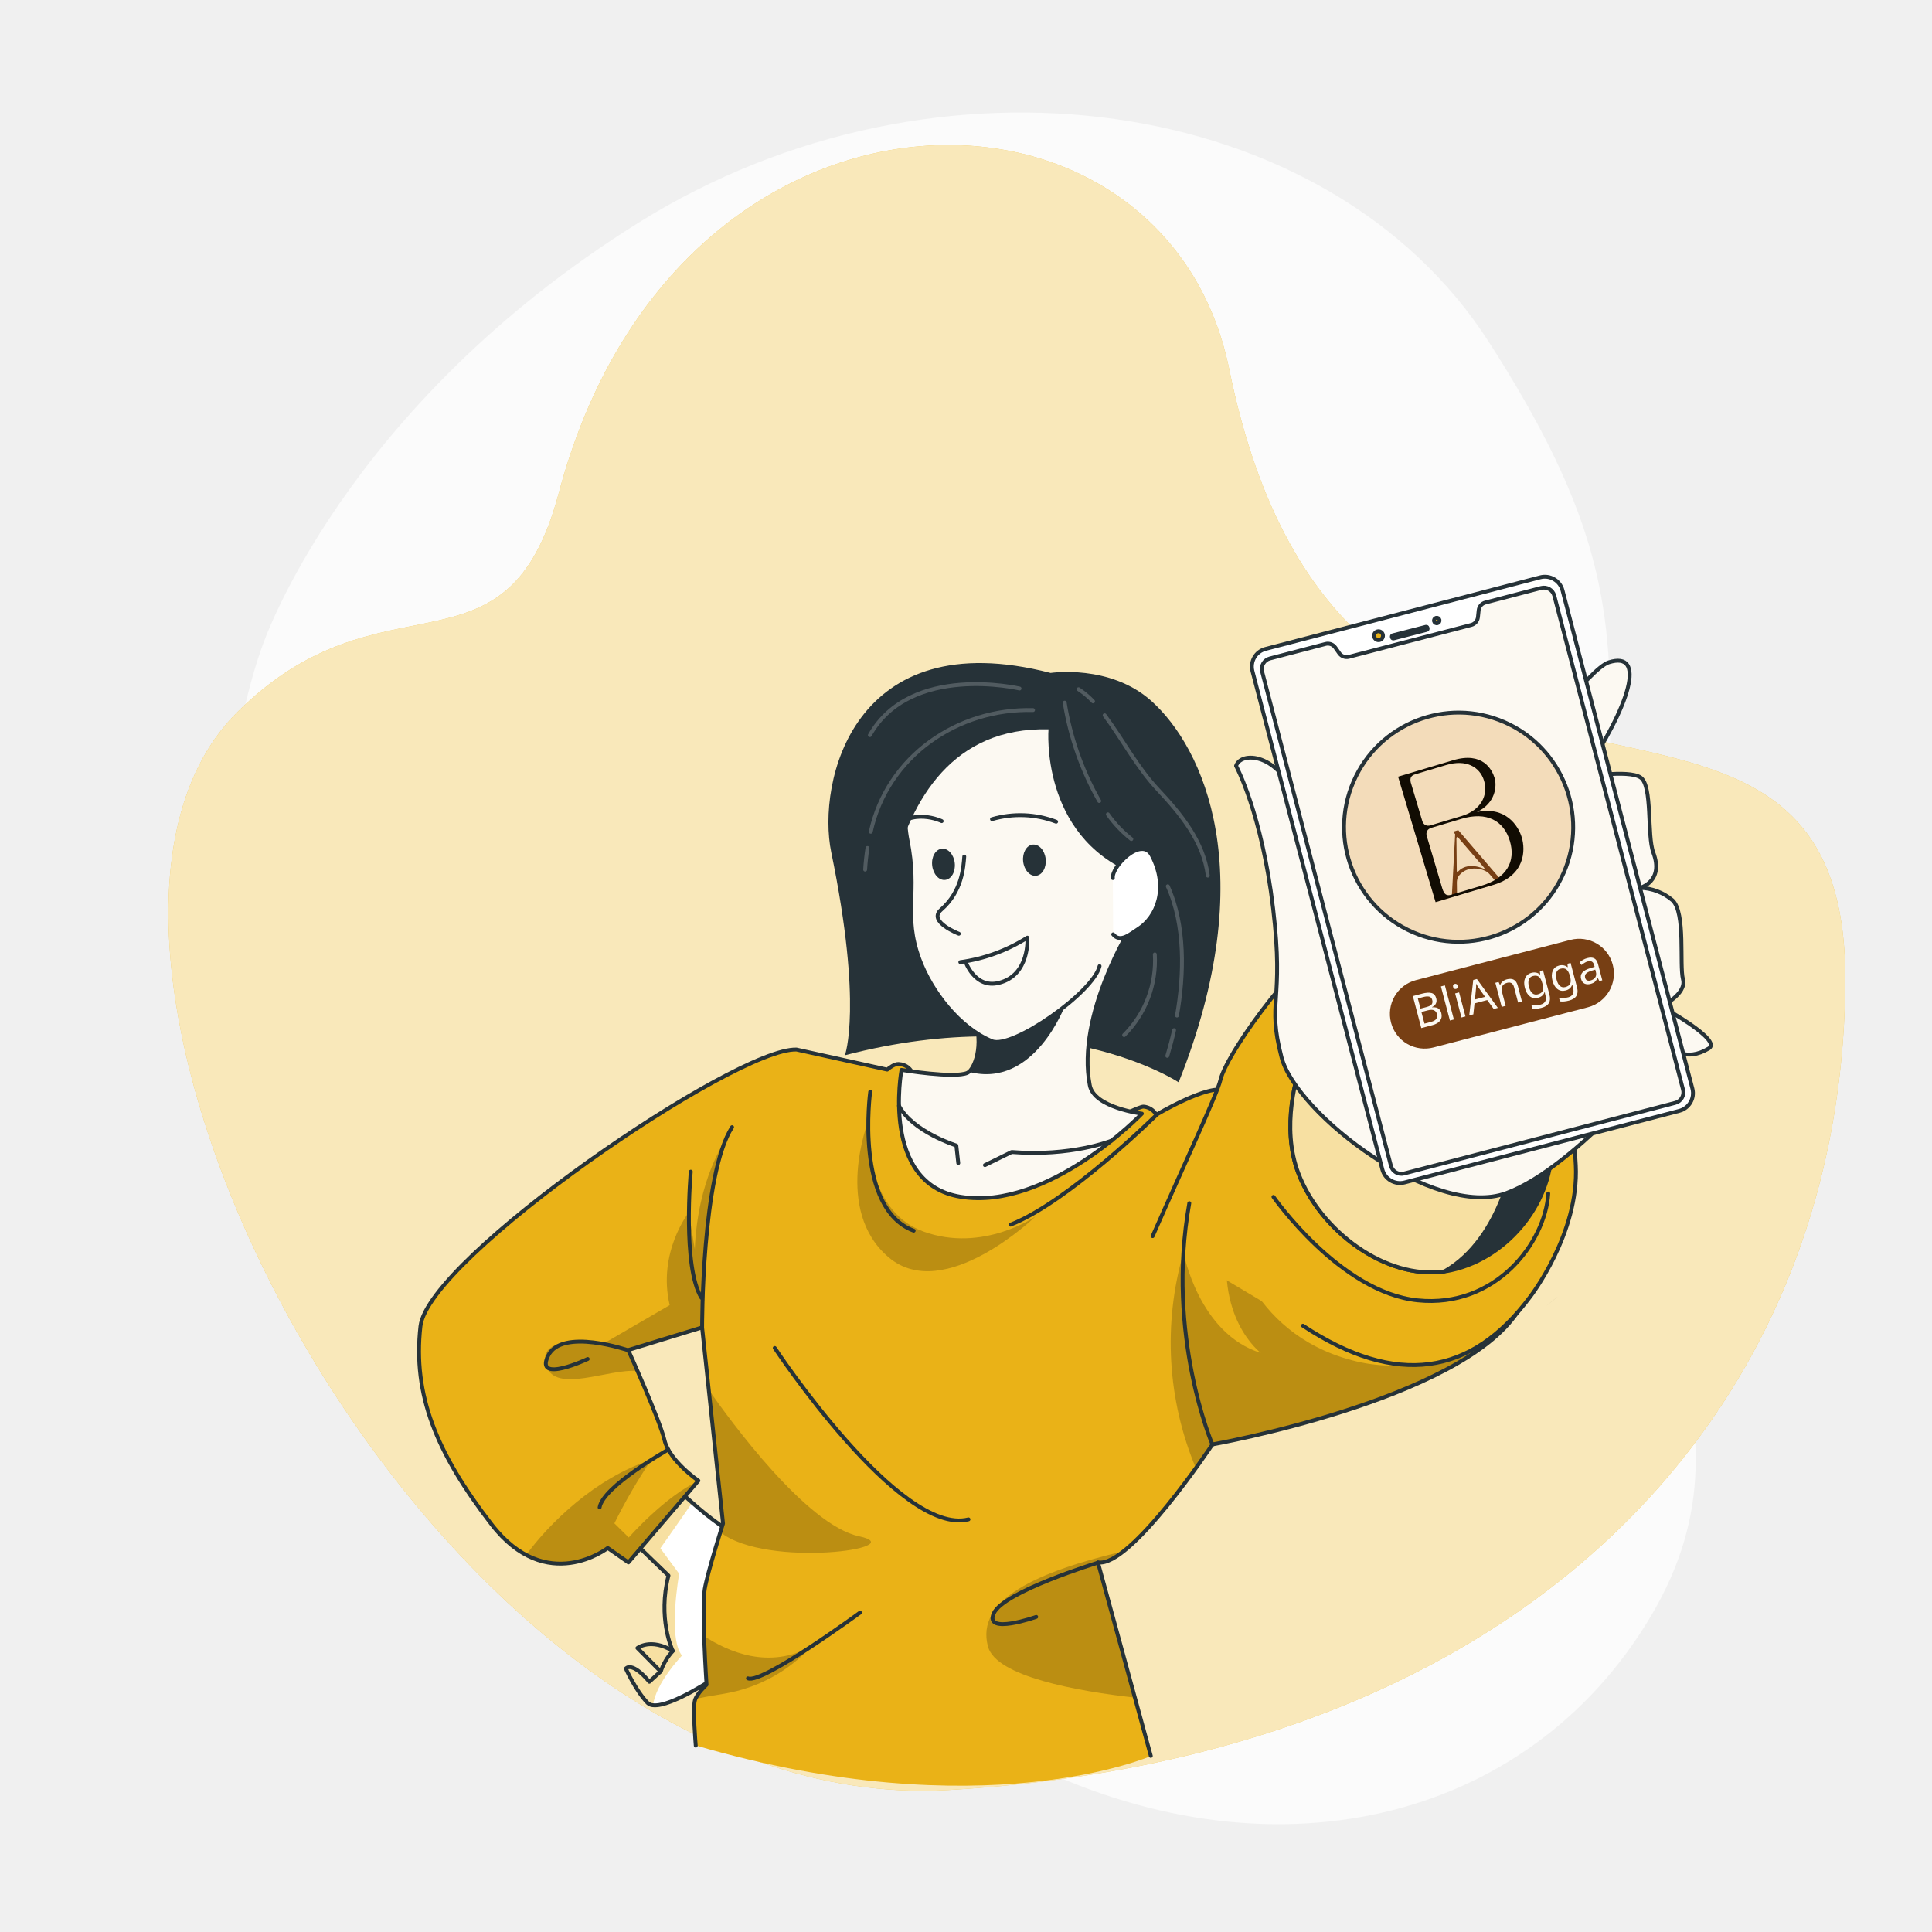
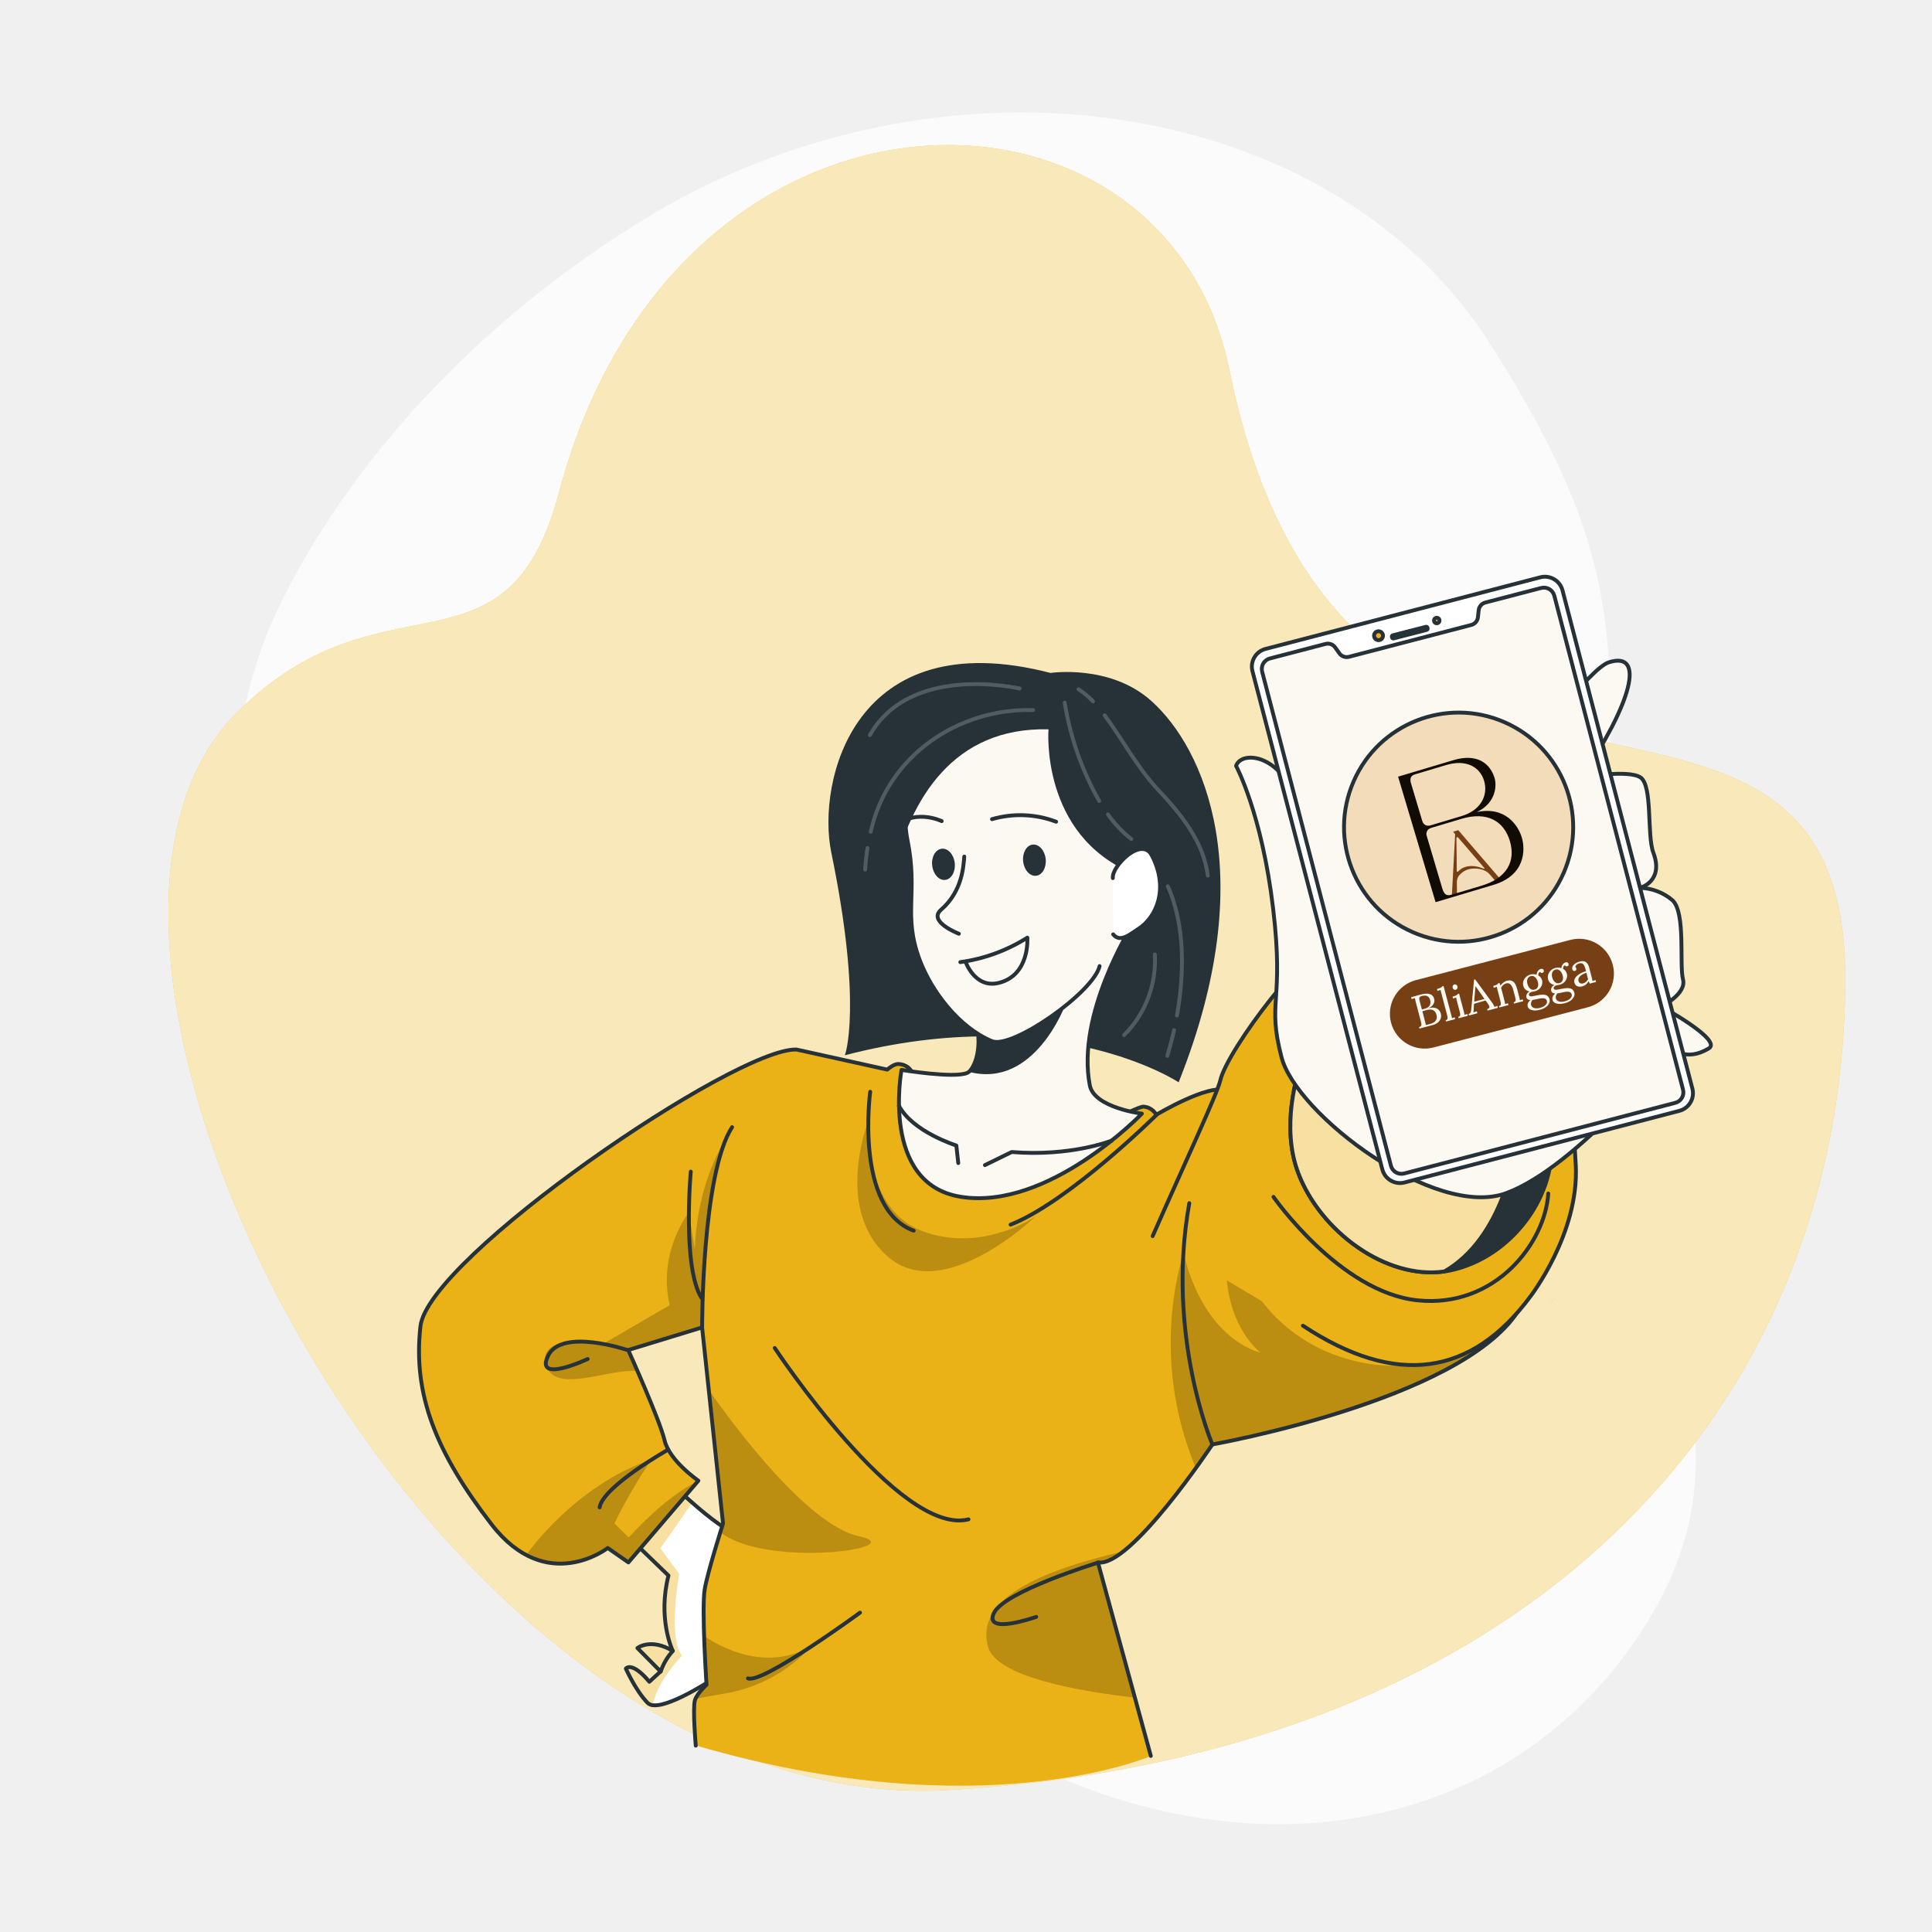
<svg xmlns="http://www.w3.org/2000/svg" viewBox="0 0 500 500" version="1.1" id="svg75" xml:space="preserve">
  <defs id="defs2">
    <clipPath id="freepik--clip-path--inject-45">
      <path d="M185.69,433.76s-11.89,8.09-16.68,7.55a2.23,2.23,0,0,1-1.41-.6c-3.12-3.22-5.63-8.88-5.63-8.88s1.49-2.06,6.08,3.41l2.91-2.67-6-6.06s3.39-2.69,9.15.74c-.2-.42-3.91-8.5-1.11-19.5l-14-13.51,12.42-10.82,1-.84s.78.77,2,2,2.91,2.71,4.74,4.32c4.38,3.85,9.68,8,12,8C195.34,396.76,185.69,433.76,185.69,433.76Z" style="fill:#fff;stroke:#263238;stroke-linecap:round;stroke-linejoin:round" id="path1" />
    </clipPath>
    <clipPath id="freepik--clip-path-2--inject-45">
      <path d="M392.1,298s-3,22.32-18.29,31.05c-15.12,2.16-32.08-10.38-37.8-25.43-4.52-11.89-.57-25.38,1.59-31.15a0,0,0,0,1,0,0C355.47,262.26,392.1,298,392.1,298Z" style="fill:#fff;stroke:#263238;stroke-linecap:round;stroke-linejoin:round" id="path2" />
    </clipPath>
    <g id="g1" />
  </defs>
  <g id="freepik--background-simple--inject-45">
    <path d="M67.93,167.09s-27.88,72,11.3,144.5S199.11,422.39,263.7,455.14s131.66,16.8,163.53-36.84-11.84-91.93-11.9-168.42,11.45-96.74-30-161.36-143.06-78.93-219.9-31S67.93,167.09,67.93,167.09Z" style="fill:#fff;opacity:0.7" id="path3" />
    <path d="M61.26,184.46c37.82-37.81,69.85-6.09,83.35-56.86C175.09,12.91,301.51,14,318.13,95.61c29.95,147,160.4,53.65,159.43,158.93-1,112.41-83.7,200-232,208.71C112.69,471.1-1.41,247.11,61.26,184.46Z" style="fill:#EAB217" id="path4" />
    <path d="M61.26,184.46c37.82-37.81,69.85-6.09,83.35-56.86C175.09,12.91,301.51,14,318.13,95.61c29.95,147,160.4,53.65,159.43,158.93-1,112.41-83.7,200-232,208.71C112.69,471.1-1.41,247.11,61.26,184.46Z" style="fill:#fff;opacity:0.7" id="path5" />
  </g>
  <g id="freepik--Character--inject-45">
    <path d="M185.69,433.76s-11.89,8.09-16.68,7.55a2.23,2.23,0,0,1-1.41-.6c-3.12-3.22-5.63-8.88-5.63-8.88s1.49-2.06,6.08,3.41l2.91-2.67-6-6.06s3.39-2.69,9.15.74c-.2-.42-3.91-8.5-1.11-19.5l-14-13.51,12.42-10.82,1-.84s.78.77,2,2,2.91,2.71,4.74,4.32c4.38,3.85,9.68,8,12,8C195.34,396.76,185.69,433.76,185.69,433.76Z" style="fill:#fff" id="path6" />
    <g style="clip-path:url(#freepik--clip-path--inject-45)" clip-path="url(#freepik--clip-path--inject-45)" id="g7">
      <path d="M176.5,428.46s-6.78,7-7.49,12.85a2.23,2.23,0,0,1-1.41-.6c-3.12-3.22-5.63-8.88-5.63-8.88s1.49-2.06,6.08,3.41l2.91-2.67-6-6.06s3.39-2.69,9.15.74c-.2-.42-3.91-8.5-1.11-19.5l-14-13.51,12.42-10.82,3,1.13c1.23,1.16,2.91,2.71,4.74,4.32-2.63,3.85-8.26,11.82-8.26,11.82l4.87,6.6S172.77,423.93,176.5,428.46Z" style="fill:#EAB217;opacity:0.4" id="path7" />
    </g>
    <path d="M185.69,433.76s-11.89,8.09-16.68,7.55a2.23,2.23,0,0,1-1.41-.6c-3.12-3.22-5.63-8.88-5.63-8.88s1.49-2.06,6.08,3.41l2.91-2.67-6-6.06s3.39-2.69,9.15.74c-.2-.42-3.91-8.5-1.11-19.5l-14-13.51,12.42-10.82,1-.84s.78.77,2,2,2.91,2.71,4.74,4.32c4.38,3.85,9.68,8,12,8C195.34,396.76,185.69,433.76,185.69,433.76Z" style="fill:none;stroke:#263238;stroke-linecap:round;stroke-linejoin:round" id="path8" />
    <path d="M171,432.57a14.8,14.8,0,0,1,3.13-5.31" style="fill:none;stroke:#263238;stroke-linecap:round;stroke-linejoin:round" id="path9" />
    <path d="M392.79,339.58a33.89,33.89,0,0,1-6.73,7.26s0,0,0,0c-21.86,18.1-72.26,27-72.26,27s-1.69,2.53-4.29,6.13c-4.66,6.47-12.29,16.41-18.51,21.39h0c-2.63,2.11-5,3.33-6.81,3l9.46,34.93,4.23,15.16s-43.46,19-117.79-2.72c0,0-.85-9.7-.22-11.77,0-.1.06-.2.1-.31a13.74,13.74,0,0,1,2.92-3.66s-.42-6.24-.63-12.59a85,85,0,0,1,.15-12.15c.53-3.2,2.87-10.94,4.05-14.74l.69-2.21-3.7-34.64-1.06-10-.06-.52c0-.07,0-.15,0-.25l-.58-5.35-19.12,5.84s1,2.24,2.38,5.38c2.51,5.75,6.2,14.5,7,18a6.18,6.18,0,0,0,.24.84c1.77,5.05,8.51,9.64,8.51,9.64l-18.11,21.16-5.35-3.74a17,17,0,0,1-2.16,1.36c-3.52,1.91-10.9,4.72-19,.43a28.27,28.27,0,0,1-8.94-7.92C113,376.09,106.82,361,108.83,343.33s81.53-72.2,97.31-71.63l23.47,5.18c.51-.42,1.88-1.5,2.94-1.45,4.27.22,4.38,5.18,4.38,5.18l52.6,8.54s5.45-2.73,6.4-2.69a4.13,4.13,0,0,1,3.33,2.11s13.62-8.16,18-6.26C331.68,288.53,403.44,323.4,392.79,339.58Z" style="fill:#EAB217" id="path10" />
    <path d="M210.05,426a39.32,39.32,0,0,1-22.77,12.35c-2.77.44-5.2.88-7.33,1.32a13.74,13.74,0,0,1,2.92-3.66s-.42-6.24-.63-12.59C188.41,427.49,199.17,432.19,210.05,426Z" style="opacity:0.2" id="path11" />
    <path d="M186.44,396.56l.69-2.21-3.7-34.64c5.53,7.93,25.25,34.94,38.84,37.86C236.48,400.61,198.49,406,186.44,396.56Z" style="opacity:0.2" id="path12" />
    <path d="M293.63,439.34c-14.85-1.69-35.84-5.43-37.94-13.2C252.42,414,268.33,406.72,291,401.41c-2.63,2.11-5,3.33-6.81,3Z" style="opacity:0.2" id="path13" />
    <path d="M386.05,346.85c-21.86,18.1-72.26,27-72.26,27s-1.69,2.53-4.29,6.13a84.06,84.06,0,0,1-3.21-55.85s3.88,21,20,26c0,0-12.34-9.19-8-31.31,0,0,4.21,26,31.6,33.22C363.18,355.61,376.19,351.73,386.05,346.85Z" style="opacity:0.2" id="path14" />
    <path d="M182.31,349.21l-.6-5.6-19.12,5.84s1,2.24,2.38,5.38c-7.31-.75-21.18,6-23.6-1.36-2.92-8.92,15-5.85,15-5.85l16.94-9.85c-3.2-13.7,4.95-24,4.95-24l1.55,9.56c.74-18.17,7.85-28.11,7.85-28.11C181.78,309.59,181.94,345,182.31,349.21Z" style="opacity:0.2" id="path15" />
    <path d="M180.75,383.27l-18.11,21.16-5.35-3.74a17,17,0,0,1-2.16,1.36c-3.52,1.91-10.9,4.72-19,.43,5.87-8.12,18-20.07,32.41-24.68A144.48,144.48,0,0,0,159,394.24l3.72,3.66S172,387.32,180.75,383.27Z" style="opacity:0.2" id="path16" />
    <path d="M224.72,290.07c0,1.87-1.18,23,14.22,28.63S268,314.81,268,314.81s-23.61,22.78-38,10.6S224.72,290.07,224.72,290.07Z" style="opacity:0.2" id="path17" />
    <path d="M180.06,451.77s-.83-9.7-.21-11.76c.52-1.74,3-4,3-4s-1.31-19.66-.47-24.73c.72-4.35,4.74-17,4.74-17l-5.42-50.74-19.12,5.85s8.14,18,9.4,23.34,8.76,10.47,8.76,10.47l-18.11,21.15-5.35-3.73s-15.8,12.36-30.07-6.12-20.4-33.53-18.4-51.25,81.55-72.19,97.33-71.63l23.47,5.19c.5-.42,1.88-1.5,2.93-1.45,4.27.22,4.38,5.18,4.38,5.18l52.6,8.54s5.46-2.73,6.41-2.69a4.13,4.13,0,0,1,3.32,2.11s13.62-8.15,18-6.26c14.4,6.22,86.15,41.09,75.51,57.27-15.11,23-79,34.31-79,34.31s-21.25,32-29.62,30.52l13.69,50.09" style="fill:none;stroke:#263238;stroke-linecap:round;stroke-linejoin:round" id="path18" />
    <path d="M337.2,343.09c24.14,15.94,43.6,13,58.83-7.52,0,0,12.68-16.35,11.78-34s-5.11-75.15-60.06-60.45c-9.05,2.42-30.16,30.69-31.93,38.46-.82,3.55-9.29,21.62-17.52,40.33" style="fill:#EAB217;stroke:#263238;stroke-linecap:round;stroke-linejoin:round" id="path19" />
    <path d="M271.89,174.16s15.38-2.33,26.06,7.23c13.51,12.09,28.68,44.69,7.08,98.71,0,0-31.91-21.18-86.37-7,0,0,4.69-12.67-3.54-52.56C211.4,202.49,220.76,160.91,271.89,174.16Z" style="fill:#263238" id="path20" />
    <path d="M248.58,309.72c22.76,3.69,46.94-21.51,46.94-21.51s-12.37-1.52-13.48-7.33c-3.55-18.33,10.73-41,10.73-41s-55.26,1.53-45.6,14a31.27,31.27,0,0,1,4.37,7.49c3.35,8.23,1,14.44-.75,16a2.41,2.41,0,0,1-.41.27c-3.34,1.52-17.07-.75-17.07-.75S227.81,306.35,248.58,309.72Z" style="fill:#fcf9f2;stroke:#263238;stroke-linecap:round;stroke-linejoin:round;fill-opacity:1" id="path21" />
    <path d="M287.69,295.19s-10.5,4.2-25.87,2.95l-6.92,3.39" style="fill:none;stroke:#263238;stroke-linecap:round;stroke-linejoin:round" id="path22" />
    <path d="M248,301l-.5-4.54s-11.34-3.55-14.85-10.29" style="fill:none;stroke:#263238;stroke-linecap:round;stroke-linejoin:round" id="path23" />
    <path d="M250.79,277.4c16.92,4.42,24.87-17.28,24.87-17.28s-13.54-4-24.12,1.32C254.89,269.67,252.57,275.88,250.79,277.4Z" style="fill:#263238" id="path24" />
    <path d="M293.75,228.49c4.11-23.11-.46-50.84-35.64-48.54-25.13,1.64-24.92,29.19-23.26,37.42,2.8,13.83-1.21,19.27,3.1,30.89,3.1,8.35,10.29,17.69,18.76,21.19,5.21,2.15,26.3-12.65,27.86-19.42" style="fill:#fcf9f2;stroke:#263238;stroke-linecap:round;stroke-linejoin:round;fill-opacity:1" id="path25" />
    <path d="M249.55,221.68c-.21,2.6-.52,9-6,13.76-3.56,3.07,4.6,6.21,4.6,6.21" style="fill:none;stroke:#263238;stroke-linecap:round;stroke-linejoin:round" id="path26" />
    <path d="M243.71,212.51s-7.76-3.78-13,2.46" style="fill:none;stroke:#263238;stroke-linecap:round;stroke-linejoin:round" id="path27" />
    <path d="M256.73,212a26.23,26.23,0,0,1,16.59.66" style="fill:none;stroke:#263238;stroke-linecap:round;stroke-linejoin:round" id="path28" />
    <path d="M264.79,222.93c.24,2.23,1.74,3.9,3.35,3.72s2.72-2.12,2.48-4.35-1.74-3.89-3.35-3.72S264.55,220.7,264.79,222.93Z" style="fill:#263238" id="path29" />
    <path d="M248.53,249a43.65,43.65,0,0,0,17.35-6.34s.73,9.7-7.39,11.71c-6.23,1.55-8.64-5.56-8.64-5.56" style="fill:none;stroke:#263238;stroke-linecap:round;stroke-linejoin:round" id="path30" />
    <path d="M271.35,188.75s-2.22,27.39,21.95,37.34l11.33-26.33-17.14-19-25.81-7.46c-38.57,2.41-55.17,26.37-33.76,90.22C227.92,263.55,221.93,187.51,271.35,188.75Z" style="fill:#263238" id="path31" />
    <path d="M288,227.25c-.34-3.08,7.45-10.92,10.08-5.89,4.49,8.58,1.22,16-3.42,19-2.08,1.31-4.72,3.77-6.57,1.45" style="fill:#fff;stroke:#263238;stroke-linecap:round;stroke-linejoin:round" id="path32" />
    <path d="M241.25,224c.25,2.23,1.75,3.9,3.36,3.72s2.72-2.12,2.48-4.35-1.75-3.9-3.36-3.72S241,221.72,241.25,224Z" style="fill:#263238" id="path33" />
    <g style="opacity:0.2" id="g43">
      <path d="M224.5,219.46c-.29,1.85-.49,3.73-.6,5.6" style="fill:none;stroke:#fff;stroke-linecap:round;stroke-linejoin:round" id="path34" />
      <path d="M267.35,183.77c-19.54-.51-37.7,11.94-42,31.49" style="fill:none;stroke:#fff;stroke-linecap:round;stroke-linejoin:round" id="path35" />
      <path d="M263.86,178.19s-28.18-6.63-38.74,12.06" style="fill:none;stroke:#fff;stroke-linecap:round;stroke-linejoin:round" id="path36" />
      <path d="M286.72,210.75a30.21,30.21,0,0,0,6.07,6.4" style="fill:none;stroke:#fff;stroke-linecap:round;stroke-linejoin:round" id="path37" />
      <path d="M275.54,181.84a76.12,76.12,0,0,0,8.94,25.46" style="fill:none;stroke:#fff;stroke-linecap:round;stroke-linejoin:round" id="path38" />
      <path d="M303.85,266.6c-.5,2.24-1.09,4.46-1.75,6.66" style="fill:none;stroke:#fff;stroke-linecap:round;stroke-linejoin:round" id="path39" />
      <path d="M302.22,229.36c4.57,10.15,4.26,22.78,2.38,33.46" style="fill:none;stroke:#fff;stroke-linecap:round;stroke-linejoin:round" id="path40" />
      <path d="M298.87,247a27.29,27.29,0,0,1-7.95,20.88" style="fill:none;stroke:#fff;stroke-linecap:round;stroke-linejoin:round" id="path41" />
      <path d="M285.88,185.11c4.79,6.48,8.35,13.43,13.9,19.35,5.85,6.23,11.7,13.37,12.8,22.15" style="fill:none;stroke:#fff;stroke-linecap:round;stroke-linejoin:round" id="path42" />
      <path d="M279.12,178.37a21,21,0,0,1,3.76,3.15" style="fill:none;stroke:#fff;stroke-linecap:round;stroke-linejoin:round" id="path43" />
    </g>
    <path d="M375.51,328.75c-.56.12-1.12.22-1.7.3-15.12,2.16-32.08-10.38-37.8-25.43-4.52-11.89-.57-25.38,1.59-31.15.68-1.81,1.17-2.86,1.17-2.86,9.12-13,62.14,12.45,62.76,26.49S391,325.35,375.51,328.75Z" style="fill:#263238;stroke:#263238;stroke-linecap:round;stroke-linejoin:round" id="path44" />
    <path d="M392.1,298s-3,22.32-18.29,31.05c-15.12,2.16-32.08-10.38-37.8-25.43-4.52-11.89-.57-25.38,1.59-31.15a0,0,0,0,1,0,0C355.47,262.26,392.1,298,392.1,298Z" style="fill:#fff" id="path45" />
    <g style="clip-path:url(#freepik--clip-path-2--inject-45)" clip-path="url(#freepik--clip-path-2--inject-45)" id="g46">
      <path d="M392.1,298s-3,22.32-18.29,31.05c-15.12,2.16-32.08-10.38-37.8-25.43-4.52-11.89-.57-25.38,1.59-31.15a0,0,0,0,1,0,0C355.47,262.26,392.1,298,392.1,298Z" style="fill:#EAB217;opacity:0.4" id="path46" />
    </g>
    <path d="M392.1,298s-3,22.32-18.29,31.05c-15.12,2.16-32.08-10.38-37.8-25.43-4.52-11.89-.57-25.38,1.59-31.15a0,0,0,0,1,0,0C355.47,262.26,392.1,298,392.1,298Z" style="fill:none;stroke:#263238;stroke-linecap:round;stroke-linejoin:round" id="path47" />
    <path d="M329.57,309.75s17.22,24.72,37.33,26.78,33-14.88,33.79-27.65" style="fill:none;stroke:#263238;stroke-linecap:round;stroke-linejoin:round" id="path48" />
    <path d="M319.89,198.2c1.51-4.23,12.37-2.81,15.82,10.39s17,45.29,17,45.29,54-79.41,63.64-82.47,5.85,10.7-7.08,29.79c0,0,12.11-2.13,15.29,0s1.63,15,3.32,19.46c2.84,7.53-3.47,9.12-3.47,9.12a13.47,13.47,0,0,1,8.43,3.21c3.47,3.25,1.73,16.68,2.72,20.48s-5.63,7-5.63,7,15.91,8.67,12.32,10.85c-6.06,3.66-9.51-.09-9.51-.09s-24.45,30.7-42.89,37.54-54.33-20.34-58.19-35.14.75-13.89-2.18-38.52S319.89,198.2,319.89,198.2Z" style="fill:#fcf9f2;stroke:#263238;stroke-linecap:round;stroke-linejoin:round;fill-opacity:1" id="path49" />
    <rect x="339.6" y="156.39" width="82.92" height="142.69" rx="4.72" transform="translate(-45.12 103.46) rotate(-14.61)" style="fill:#fff;stroke:#263238;stroke-linecap:round;stroke-linejoin:round" id="rect49" />
    <path d="M357.88,164.23a1.15,1.15,0,1,1-2.23.58,1.14,1.14,0,0,1,.82-1.41A1.16,1.16,0,0,1,357.88,164.23Z" style="fill:#EAB217;stroke:#263238;stroke-linecap:round;stroke-linejoin:round" id="path50" />
    <path d="M372.53,160.41a.72.72,0,0,1-.52.88.72.72,0,1,1,.52-.88Z" style="fill:#EAB217;stroke:#263238;stroke-linecap:round;stroke-linejoin:round" id="path51" />
    <rect x="359.6" y="162.13" width="9.49" height="0.82" rx="0.32" transform="matrix(0.97, -0.25, 0.25, 0.97, -29.21, 97.14)" style="fill:#EAB217;stroke:#263238;stroke-linecap:round;stroke-linejoin:round" id="rect51" />
    <path d="M402.24,154.12,435.57,282a2.8,2.8,0,0,1-2,3.41L363.38,303.7a2.8,2.8,0,0,1-3.41-2L326.64,173.82a2.8,2.8,0,0,1,2-3.41l14.41-3.76a2.34,2.34,0,0,1,2.51.92l1.05,1.49a2.34,2.34,0,0,0,2.51.92l31.63-8.24a2.35,2.35,0,0,0,1.74-2l.19-1.81a2.33,2.33,0,0,1,1.74-2l14.41-3.76A2.8,2.8,0,0,1,402.24,154.12Z" style="fill:#fcf9f2;stroke:#263238;stroke-linecap:round;stroke-linejoin:round;fill-opacity:1" id="path52" />
    <circle cx="377.51" cy="214.1" r="29.65" transform="translate(30.75 475.08) rotate(-66.53)" style="fill:#f3dcba;stroke:#263238;stroke-linecap:round;stroke-linejoin:round;fill-opacity:1" id="circle52" />
    <path d="M411,260.66l-40,10.42A9,9,0,0,1,360,264.66h0a9,9,0,0,1,6.43-11l40-10.42a9,9,0,0,1,10.95,6.42h0A9,9,0,0,1,411,260.66Z" style="fill:#773f14;fill-opacity:1" id="path54" />
    <path d="M313.79,373.89s-12.14-28.25-6-62.51" style="fill:none;stroke:#263238;stroke-linecap:round;stroke-linejoin:round" id="path65" />
    <path d="M284.17,404.41s-24.54,7.5-27,13.15,11,.89,11,.89" style="fill:none;stroke:#263238;stroke-linecap:round;stroke-linejoin:round" id="path66" />
    <path d="M299.26,288.57s-22.6,22.4-37.72,28.37" style="fill:none;stroke:#263238;stroke-linecap:round;stroke-linejoin:round" id="path67" />
    <path d="M225.21,282.55s-4.12,30.24,11.25,35.95" style="fill:none;stroke:#263238;stroke-linecap:round;stroke-linejoin:round" id="path68" />
    <path d="M181.71,343.61s-.12-39.64,7.75-51.9" style="fill:none;stroke:#263238;stroke-linecap:round;stroke-linejoin:round" id="path69" />
    <path d="M178.77,303.22s-2.21,24.62,2.76,32.65" style="fill:none;stroke:#263238;stroke-linecap:round;stroke-linejoin:round" id="path70" />
    <path d="M162.59,349.46s-17.19-5.92-20.75,1.42,10.25.83,10.25.83" style="fill:none;stroke:#263238;stroke-linecap:round;stroke-linejoin:round" id="path71" />
    <path d="M172.93,375.16s-16.88,9.51-17.75,14.95" style="fill:none;stroke:#263238;stroke-linecap:round;stroke-linejoin:round" id="path72" />
    <path d="M200.5,348.86s32.31,48.83,50.14,44.35" style="fill:none;stroke:#263238;stroke-linecap:round;stroke-linejoin:round" id="path73" />
    <path d="M222.57,417.35s-25.33,18.57-29,17" style="fill:none;stroke:#263238;stroke-linecap:round;stroke-linejoin:round" id="path74" />
    <path d="M400,338.11c1.71-1.4,2.84-2.33,3.21-2.62C402.83,335.82,401.73,336.78,400,338.11Z" style="opacity:0.2" id="path75" />
-     <text xml:space="preserve" style="font-style:normal;font-variant:normal;font-weight:normal;font-stretch:normal;font-size:12px;font-family:Lora;-inkscape-font-specification:'Lora, Normal';font-variant-ligatures:normal;font-variant-caps:normal;font-variant-numeric:normal;font-variant-east-asian:normal;fill:#fcf9f2;fill-opacity:1" x="286.599" y="351.122" id="text75" transform="rotate(-14.78482)">
-       <tspan id="tspan75" x="286.599" y="351.122">BliAngga</tspan>
-     </text>
+     <path d="m 287.259,351.122 v -0.396 q 0.456,-0.012 0.624,-0.204 0.168,-0.204 0.18,-0.54 0.024,-0.348 0.024,-0.792 v -5.04 q 0,-0.324 0.012,-0.552 0.012,-0.24 0.024,-0.396 -0.216,0.012 -0.432,0.024 -0.216,0.012 -0.432,0.024 v -0.528 q 0.66,-0.012 1.32,-0.012 0.672,-0.012 1.392,-0.012 1.392,0 2.172,0.492 0.792,0.492 0.768,1.56 0,0.384 -0.228,0.768 -0.216,0.384 -0.66,0.684 -0.432,0.288 -1.092,0.408 v 0.024 q 1.32,0 1.992,0.612 0.672,0.6 0.672,1.524 0,0.732 -0.372,1.26 -0.372,0.528 -1.008,0.816 -0.636,0.276 -1.452,0.276 z m 1.836,-0.48 q 0.192,0.012 0.456,0.024 0.276,0 0.504,0 0.24,0 0.312,0 0.924,0 1.488,-0.456 0.576,-0.468 0.576,-1.368 0,-0.732 -0.288,-1.14 -0.288,-0.408 -0.756,-0.576 -0.468,-0.168 -1.02,-0.168 -0.36,0 -0.66,0.012 -0.288,0 -0.576,0.024 v 2.712 q 0,0.324 -0.012,0.552 0,0.228 -0.024,0.384 z m 0.036,-4.116 0.876,-0.024 q 0.684,-0.012 1.08,-0.276 0.396,-0.276 0.564,-0.684 0.18,-0.408 0.168,-0.852 -0.012,-0.648 -0.3,-0.984 -0.276,-0.336 -0.684,-0.456 -0.408,-0.12 -0.804,-0.12 -0.396,0 -0.588,0.108 -0.192,0.108 -0.252,0.36 -0.06,0.252 -0.06,0.696 z m 5.232,4.236 q 0.372,0 0.516,-0.18 0.144,-0.192 0.168,-0.516 0.024,-0.336 0.024,-0.768 v -5.676 q 0,-0.192 0,-0.36 0.012,-0.18 0.036,-0.42 -0.216,0.012 -0.432,0.024 -0.204,0.012 -0.42,0.024 v -0.504 q 0.528,0 0.816,-0.048 0.3,-0.048 0.444,-0.12 0.156,-0.072 0.24,-0.156 h 0.348 l 0.012,7.788 q 0,0.24 -0.012,0.432 -0.012,0.18 -0.048,0.384 0.192,-0.012 0.372,-0.012 0.192,-0.012 0.384,-0.024 v 0.492 h -2.448 z m 3.384,0 q 0.372,0 0.516,-0.18 0.144,-0.192 0.168,-0.516 0.024,-0.336 0.024,-0.768 v -2.736 q 0,-0.192 0.012,-0.36 0.012,-0.18 0.036,-0.42 -0.216,0.012 -0.432,0.024 -0.204,0.012 -0.42,0.024 v -0.504 q 0.528,0 0.816,-0.048 0.288,-0.048 0.432,-0.12 0.156,-0.072 0.24,-0.156 h 0.348 v 4.848 q 0,0.24 -0.012,0.432 0,0.18 -0.036,0.384 0.192,-0.012 0.372,-0.012 0.192,-0.012 0.384,-0.024 v 0.492 h -2.448 z m 1.152,-6.948 q -0.252,0 -0.444,-0.204 -0.192,-0.204 -0.192,-0.504 0,-0.3 0.192,-0.504 0.204,-0.216 0.456,-0.216 0.276,0 0.456,0.216 0.192,0.204 0.192,0.504 0,0.3 -0.204,0.504 -0.192,0.204 -0.456,0.204 z m 1.62,7.308 v -0.396 q 0.36,0 0.552,-0.192 0.192,-0.192 0.312,-0.528 0.132,-0.336 0.3,-0.78 l 2.472,-6.732 h 0.288 l 2.676,6.828 q 0.096,0.252 0.216,0.648 0.12,0.396 0.096,0.672 0.204,-0.012 0.408,-0.024 0.204,-0.012 0.408,-0.024 v 0.528 h -2.748 v -0.396 q 0.456,-0.012 0.6,-0.204 0.144,-0.192 0.108,-0.456 -0.036,-0.264 -0.12,-0.48 l -0.42,-1.128 -3.12,0.072 -0.42,1.284 q -0.084,0.288 -0.156,0.456 -0.06,0.168 -0.144,0.372 0.24,-0.012 0.468,-0.024 0.24,-0.012 0.468,-0.024 v 0.528 z m 2.208,-3.108 h 2.772 l -0.852,-2.292 q -0.132,-0.372 -0.276,-0.732 -0.132,-0.372 -0.264,-0.744 h -0.024 q -0.12,0.336 -0.252,0.672 -0.12,0.336 -0.252,0.684 z m 5.904,3.108 v -0.36 q 0.372,0 0.516,-0.18 0.144,-0.192 0.168,-0.516 0.024,-0.336 0.024,-0.768 l 0.012,-2.736 q 0,-0.192 0,-0.384 0.012,-0.192 0.048,-0.396 -0.216,0.012 -0.432,0.024 -0.204,0.012 -0.42,0.024 v -0.504 q 0.528,0 0.792,-0.048 0.276,-0.048 0.408,-0.12 0.132,-0.072 0.216,-0.156 h 0.348 q 0.012,0.084 0.012,0.192 0.012,0.108 0.024,0.24 0.012,0.132 0.012,0.3 0.264,-0.228 0.576,-0.408 0.324,-0.18 0.672,-0.288 0.36,-0.108 0.708,-0.108 1.044,0 1.524,0.66 0.48,0.648 0.48,2.028 v 2.232 q 0,0.24 -0.012,0.432 0,0.18 -0.036,0.384 0.192,-0.012 0.372,-0.012 0.192,-0.012 0.384,-0.024 v 0.492 h -2.448 v -0.36 q 0.372,0 0.516,-0.18 0.144,-0.192 0.168,-0.516 0.024,-0.336 0.024,-0.768 v -1.68 q -0.012,-1.032 -0.348,-1.56 -0.324,-0.528 -1.032,-0.516 -0.432,0.012 -0.852,0.228 -0.408,0.216 -0.684,0.552 0.012,0.096 0.012,0.216 0,0.12 0,0.252 l -0.012,3.06 q 0,0.24 -0.012,0.432 0,0.18 -0.036,0.384 0.192,-0.012 0.372,-0.012 0.192,-0.012 0.384,-0.024 v 0.492 z m 10.176,3.252 q -1.08,0 -1.74,-0.24 -0.66,-0.24 -0.96,-0.612 -0.3,-0.372 -0.3,-0.768 0,-0.372 0.168,-0.66 0.18,-0.276 0.432,-0.48 0.264,-0.204 0.504,-0.3 -0.384,-0.132 -0.612,-0.348 -0.216,-0.228 -0.216,-0.6 0,-0.42 0.336,-0.78 0.336,-0.372 0.864,-0.456 -0.552,-0.264 -0.888,-0.732 -0.324,-0.468 -0.324,-1.092 0,-0.72 0.372,-1.248 0.372,-0.54 0.948,-0.828 0.588,-0.3 1.212,-0.3 0.396,0 0.792,0.12 0.396,0.108 0.732,0.324 0.12,-0.336 0.336,-0.6 0.228,-0.264 0.516,-0.408 0.288,-0.156 0.6,-0.156 0.312,0 0.468,0.168 0.168,0.156 0.168,0.432 0,0.084 -0.048,0.204 -0.048,0.12 -0.168,0.204 -0.108,0.084 -0.3,0.084 -0.204,0 -0.336,-0.12 -0.132,-0.12 -0.168,-0.3 -0.3,0.048 -0.468,0.288 -0.168,0.228 -0.228,0.504 0.288,0.264 0.456,0.636 0.18,0.372 0.18,0.792 0,0.672 -0.36,1.2 -0.348,0.528 -0.924,0.828 -0.576,0.288 -1.248,0.288 -0.228,0 -0.396,-0.024 -0.168,-0.036 -0.408,-0.036 -0.444,0 -0.72,0.216 -0.276,0.216 -0.192,0.516 0.096,0.288 0.588,0.372 0.492,0.072 1.32,0.108 0.924,0.036 1.584,0.216 0.66,0.18 1.008,0.552 0.36,0.384 0.36,1.032 0,0.48 -0.264,0.852 -0.252,0.384 -0.684,0.636 -0.42,0.252 -0.948,0.384 -0.516,0.132 -1.044,0.132 z m -0.012,-0.468 q 1.032,0 1.608,-0.384 0.576,-0.384 0.576,-0.9 0,-0.444 -0.3,-0.684 -0.3,-0.228 -0.816,-0.324 -0.516,-0.084 -1.188,-0.096 -0.324,-0.012 -0.636,-0.036 -0.312,-0.012 -0.6,-0.06 -0.324,0.216 -0.504,0.528 -0.18,0.312 -0.18,0.66 0,0.588 0.552,0.936 0.564,0.36 1.488,0.36 z m -0.156,-4.92 q 0.444,0 0.732,-0.216 0.3,-0.216 0.444,-0.588 0.156,-0.372 0.156,-0.84 0,-0.528 -0.156,-0.984 -0.156,-0.456 -0.468,-0.732 -0.3,-0.276 -0.768,-0.276 -0.648,0 -1.008,0.492 -0.348,0.48 -0.348,1.2 0,0.576 0.168,1.02 0.168,0.432 0.48,0.684 0.324,0.24 0.768,0.24 z m 6.804,5.388 q -1.08,0 -1.74,-0.24 -0.66,-0.24 -0.96,-0.612 -0.3,-0.372 -0.3,-0.768 0,-0.372 0.168,-0.66 0.18,-0.276 0.432,-0.48 0.264,-0.204 0.504,-0.3 -0.384,-0.132 -0.612,-0.348 -0.216,-0.228 -0.216,-0.6 0,-0.42 0.336,-0.78 0.336,-0.372 0.864,-0.456 -0.552,-0.264 -0.888,-0.732 -0.324,-0.468 -0.324,-1.092 0,-0.72 0.372,-1.248 0.372,-0.54 0.948,-0.828 0.588,-0.3 1.212,-0.3 0.396,0 0.792,0.12 0.396,0.108 0.732,0.324 0.12,-0.336 0.336,-0.6 0.228,-0.264 0.516,-0.408 0.288,-0.156 0.6,-0.156 0.312,0 0.468,0.168 0.168,0.156 0.168,0.432 0,0.084 -0.048,0.204 -0.048,0.12 -0.168,0.204 -0.108,0.084 -0.3,0.084 -0.204,0 -0.336,-0.12 -0.132,-0.12 -0.168,-0.3 -0.3,0.048 -0.468,0.288 -0.168,0.228 -0.228,0.504 0.288,0.264 0.456,0.636 0.18,0.372 0.18,0.792 0,0.672 -0.36,1.2 -0.348,0.528 -0.924,0.828 -0.576,0.288 -1.248,0.288 -0.228,0 -0.396,-0.024 -0.168,-0.036 -0.408,-0.036 -0.444,0 -0.72,0.216 -0.276,0.216 -0.192,0.516 0.096,0.288 0.588,0.372 0.492,0.072 1.32,0.108 0.924,0.036 1.584,0.216 0.66,0.18 1.008,0.552 0.36,0.384 0.36,1.032 0,0.48 -0.264,0.852 -0.252,0.384 -0.684,0.636 -0.42,0.252 -0.948,0.384 -0.516,0.132 -1.044,0.132 z m -0.012,-0.468 q 1.032,0 1.608,-0.384 0.576,-0.384 0.576,-0.9 0,-0.444 -0.3,-0.684 -0.3,-0.228 -0.816,-0.324 -0.516,-0.084 -1.188,-0.096 -0.324,-0.012 -0.636,-0.036 -0.312,-0.012 -0.6,-0.06 -0.324,0.216 -0.504,0.528 -0.18,0.312 -0.18,0.66 0,0.588 0.552,0.936 0.564,0.36 1.488,0.36 z m -0.156,-4.92 q 0.444,0 0.732,-0.216 0.3,-0.216 0.444,-0.588 0.156,-0.372 0.156,-0.84 0,-0.528 -0.156,-0.984 -0.156,-0.456 -0.468,-0.732 -0.3,-0.276 -0.768,-0.276 -0.648,0 -1.008,0.492 -0.348,0.48 -0.348,1.2 0,0.576 0.168,1.02 0.168,0.432 0.48,0.684 0.324,0.24 0.768,0.24 z m 7.56,2.136 q -0.036,-0.204 -0.048,-0.36 -0.012,-0.156 -0.036,-0.324 -0.408,0.408 -0.888,0.648 -0.468,0.228 -0.996,0.228 -0.912,0 -1.356,-0.408 -0.444,-0.42 -0.444,-1.02 0,-0.552 0.336,-0.948 0.348,-0.408 0.888,-0.66 0.552,-0.264 1.188,-0.384 0.648,-0.132 1.248,-0.12 v -0.744 q 0,-0.42 -0.072,-0.792 -0.072,-0.372 -0.312,-0.612 -0.24,-0.24 -0.768,-0.252 -0.348,-0.012 -0.72,0.132 -0.36,0.144 -0.528,0.492 0.096,0.096 0.12,0.228 0.036,0.12 0.036,0.228 0,0.144 -0.12,0.336 -0.12,0.18 -0.42,0.168 -0.252,0 -0.384,-0.168 -0.132,-0.18 -0.132,-0.42 0,-0.408 0.3,-0.732 0.312,-0.324 0.852,-0.516 0.54,-0.192 1.224,-0.192 1.008,0 1.488,0.54 0.48,0.528 0.468,1.68 0,0.444 0,0.9 0,0.444 -0.012,0.9 0,0.444 0,0.9 0,0.192 -0.012,0.384 -0.012,0.192 -0.036,0.432 0.216,-0.012 0.42,-0.024 0.216,-0.012 0.432,-0.024 v 0.504 z m -0.108,-2.94 q -0.408,0.012 -0.864,0.108 -0.444,0.084 -0.828,0.264 -0.372,0.18 -0.612,0.48 -0.228,0.288 -0.216,0.708 0.024,0.444 0.288,0.672 0.276,0.216 0.648,0.216 0.492,0 0.852,-0.18 0.372,-0.192 0.732,-0.528 -0.012,-0.132 -0.012,-0.288 0,-0.156 0,-0.324 0,-0.06 0,-0.384 0.012,-0.324 0.012,-0.744 z" id="text75" style="font-size:12px;font-family:Lora;-inkscape-font-specification:'Lora, Normal';fill:#fcf9f2" transform="rotate(-14.78482)" aria-label="BliAngga" />
  </g>
  <g id="g8" transform="matrix(0.1973072,-0.05894868,0.05894868,0.1973072,331.0287,189.1021)">
    <g fill="#773f14" fill-opacity="1" id="g4">
      <g transform="translate(147.0042,261.2357)" id="g3">
        <g id="g2">
          <path d="m 8.316,0 4.078,-14.398 c 0.691,-2.461 2.539,-5.773 4.234,-7.004 4.465,-3.234 9.316,-4.773 14.242,-4.773 8.699,0 20.25,5.16 24.02,13.625 L 60.512,0 h 6.773 L 32.949,-76.988 h -6.773 l 1.617,3.621 L 1.539,0 Z m 8.391,-29.18 10.93,-38.031 c 0.387,-1.23 0.848,-1.848 1.387,-1.848 0.461,0 1,0.539 1.465,1.617 l 19.863,44.5 c 0.922,2.078 0.461,2.461 -1.312,1 -5.848,-4.773 -13.238,-8.238 -20.477,-8.238 -3.387,0 -6.699,0.77 -9.777,2.465 -0.77,0.383 -1.309,0.617 -1.695,0.617 -0.691,0 -0.77,-0.695 -0.383,-2.082 z m 0,0" id="path1-7" />
        </g>
      </g>
    </g>
    <g fill="#110c03" fill-opacity="1" id="g7-9">
      <g transform="translate(113.5799,262.7945)" id="g6">
        <g id="g5">
          <path d="m 88.895,0 c 41.977,0 51.359,-30.453 51.359,-46.914 0,-15.641 -8.395,-43.789 -44.941,-46.754 26.504,-4.113 33.582,-24.855 33.582,-34.57 0,-10.863 -4.445,-36.379 -43.621,-36.379 H 13.168 V 0 Z m -62.719,-14.488 c 0,-2.301 0,-33.91 0.164,-68.312 0,-4.941 3.293,-8.234 8.23,-8.234 H 74.406 c 32.926,0 50.211,17.285 50.211,44.121 0,26.832 -17.285,43.621 -50.211,43.621 H 34.898 c -5.926,0 -8.723,-2.305 -8.723,-11.195 z m 0.164,-138.934 c 0.656,-6.258 3.457,-7.902 8.559,-7.902 h 40.496 c 25.844,0 39.836,14.156 39.836,32.594 0,18.602 -13.992,34.406 -39.836,34.406 H 34.57 c -4.938,0 -8.23,-3.293 -8.23,-8.234 z m 0,0" id="path4-5" />
        </g>
      </g>
    </g>
  </g>
</svg>
